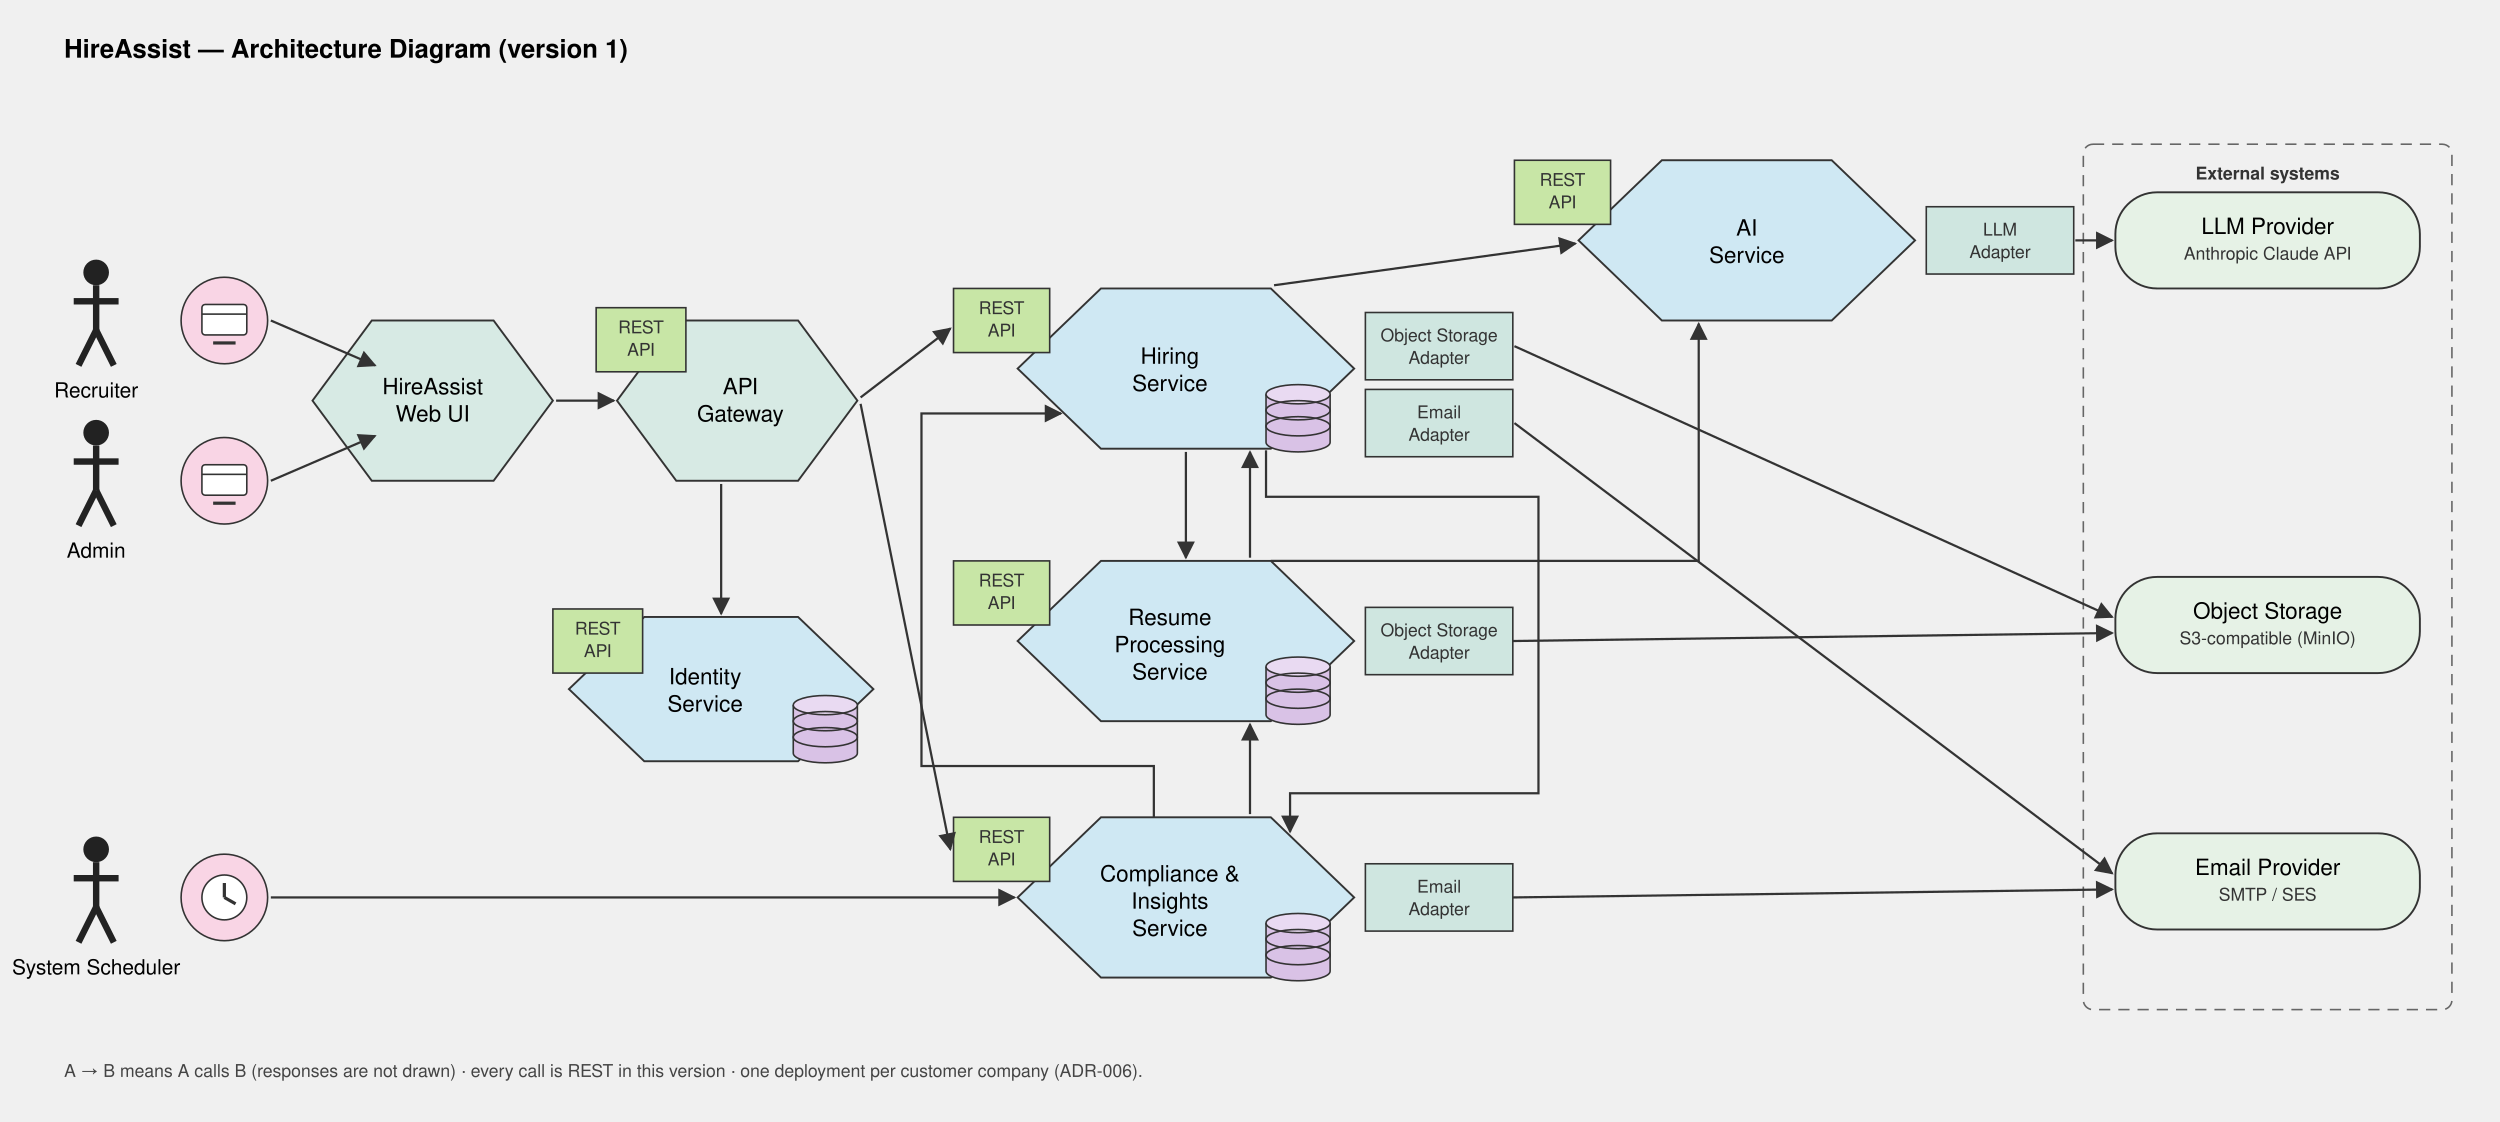
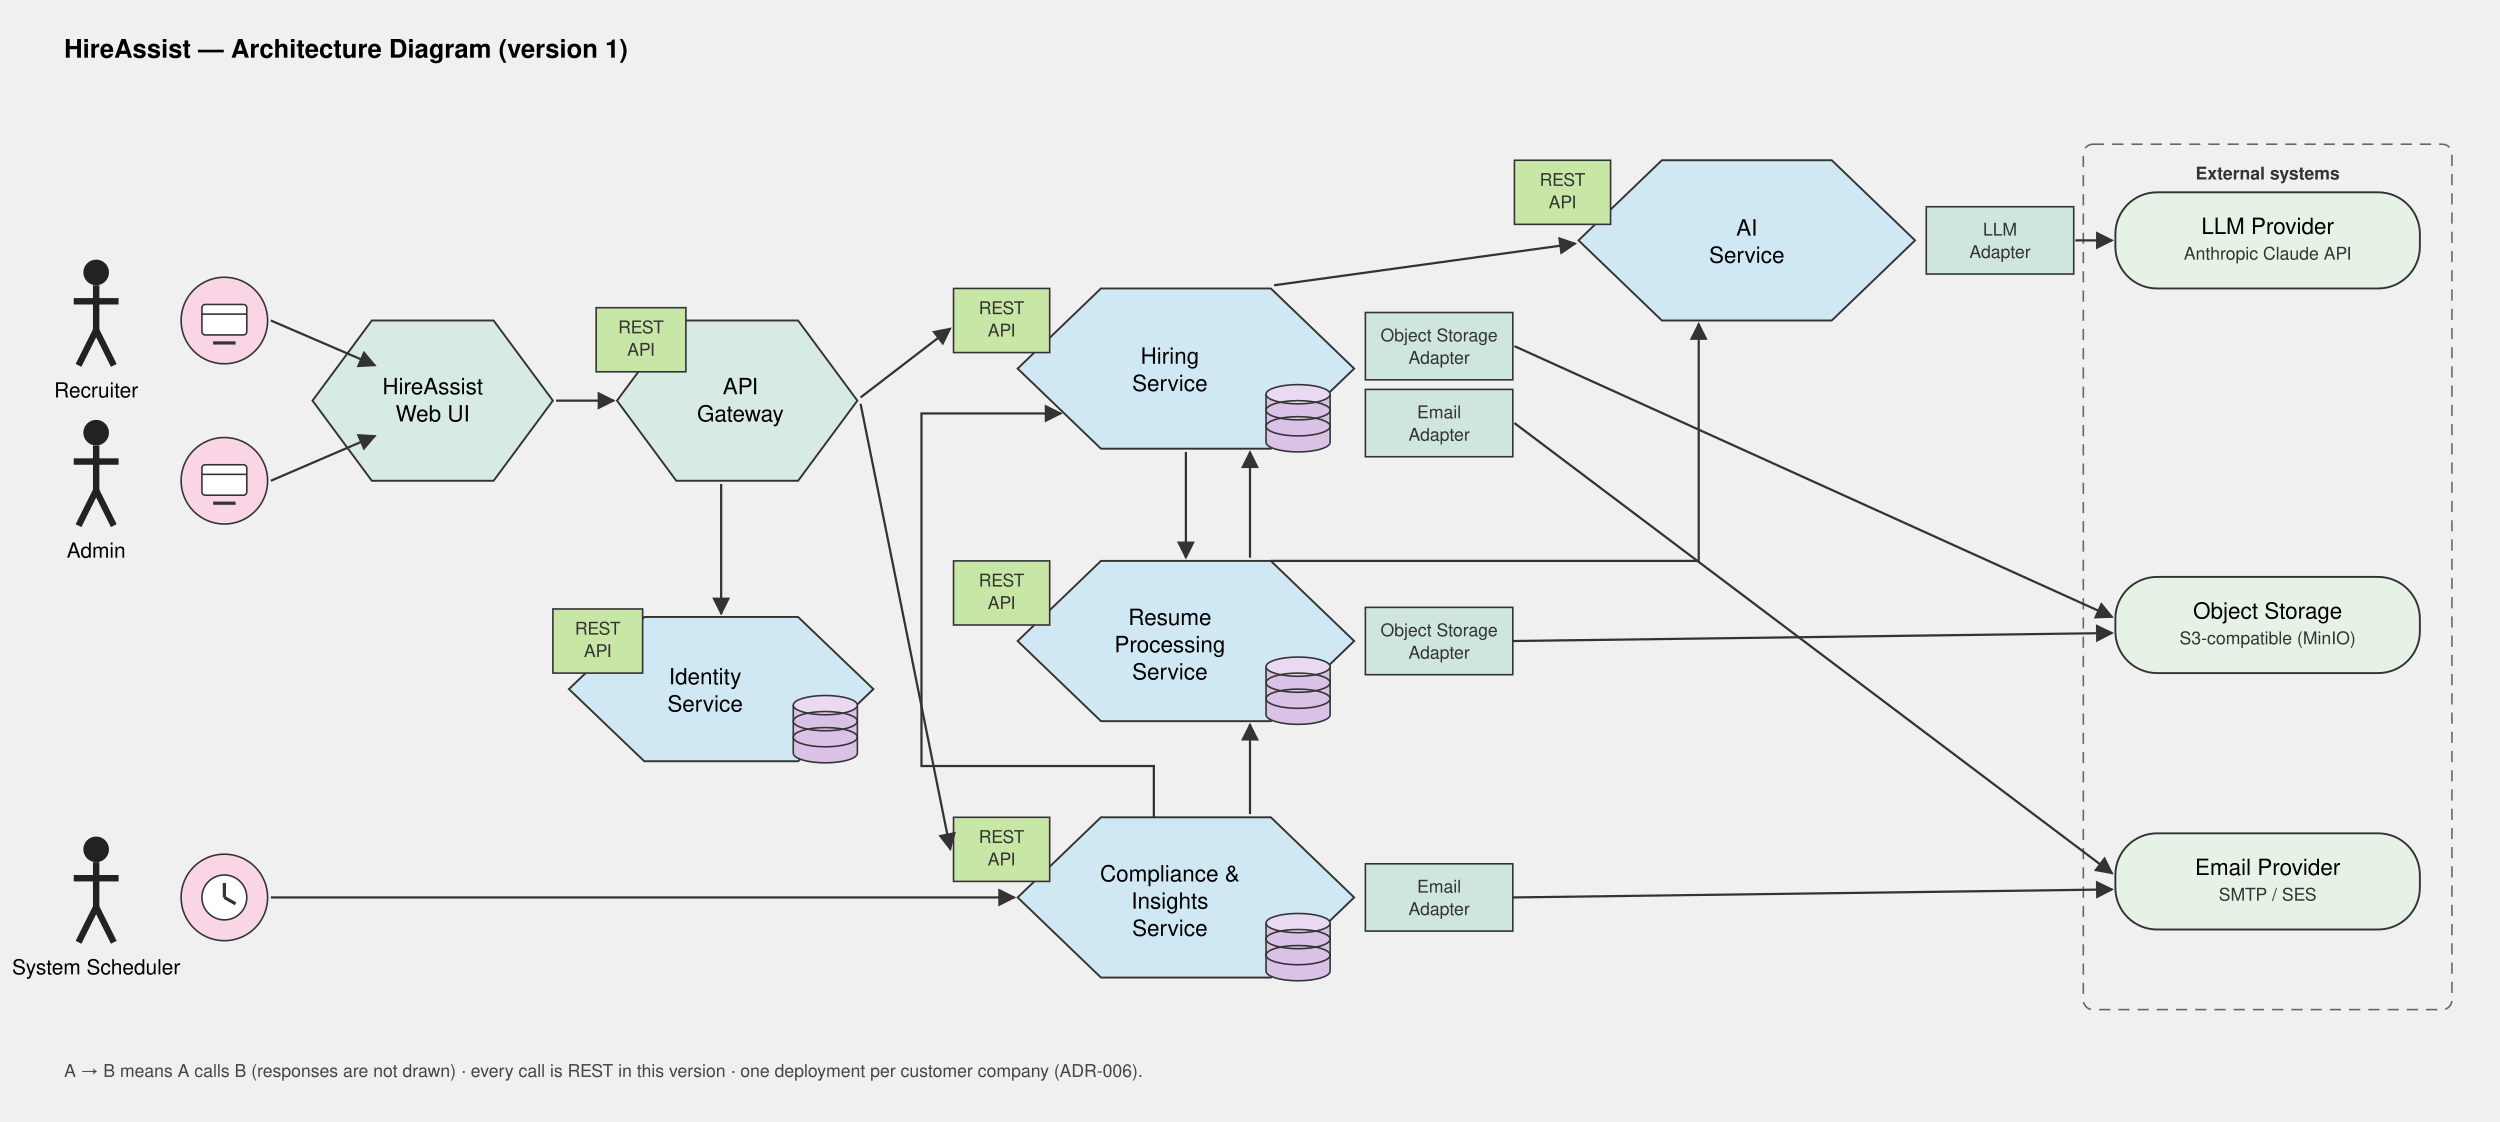
<svg xmlns="http://www.w3.org/2000/svg" viewBox="0 0 1560 700" width="1560" height="700" font-family="Helvetica, Arial, sans-serif" font-size="13">
  <defs>
    <marker id="arrow" viewBox="0 0 10 10" refX="9" refY="5" markerWidth="8" markerHeight="8" orient="auto-start-reverse">
      <path d="M 0 0 L 10 5 L 0 10 z" fill="#333" />
    </marker>
    <g id="person">
      <circle cx="0" cy="-30" r="8" fill="#222" />
      <line x1="0" y1="-22" x2="0" y2="6" stroke="#222" stroke-width="4" />
      <line x1="-14" y1="-12" x2="14" y2="-12" stroke="#222" stroke-width="4" />
      <line x1="0" y1="6" x2="-11" y2="28" stroke="#222" stroke-width="4" />
      <line x1="0" y1="6" x2="11" y2="28" stroke="#222" stroke-width="4" />
    </g>
    <g id="browser">
      <circle cx="0" cy="0" r="27" fill="#F9D5E5" stroke="#333" />
      <rect x="-14" y="-10" width="28" height="19" rx="2" fill="#FFF" stroke="#333" />
      <line x1="-14" y1="-4" x2="14" y2="-4" stroke="#333" />
      <line x1="-7" y1="14" x2="7" y2="14" stroke="#333" stroke-width="2" />
    </g>
    <g id="clock">
      <circle cx="0" cy="0" r="27" fill="#F9D5E5" stroke="#333" />
      <circle cx="0" cy="0" r="14" fill="#FFF" stroke="#333" />
      <line x1="0" y1="0" x2="0" y2="-9" stroke="#333" stroke-width="2" />
      <line x1="0" y1="0" x2="7" y2="4" stroke="#333" stroke-width="2" />
    </g>
    <g id="db">
      <path d="M -20 0 v 30 a 20 6 0 0 0 40 0 v -30" fill="#D9C2E6" stroke="#333" />
      <ellipse cx="0" cy="0" rx="20" ry="6" fill="#E9DAF2" stroke="#333" />
      <ellipse cx="0" cy="10" rx="20" ry="6" fill="none" stroke="#333" />
      <ellipse cx="0" cy="20" rx="20" ry="6" fill="none" stroke="#333" />
    </g>
  </defs>
  <style>
    .hex { fill: #CFE8F3; stroke: #333; stroke-width: 1.2; }
    .hexEdge { fill: #D7EAE4; stroke: #333; stroke-width: 1.2; }
    .tab { fill: #C8E6A6; stroke: #333; }
    .adapter { fill: #CFE6E0; stroke: #333; }
    .ext { fill: #E6F2E6; stroke: #333; stroke-width: 1.2; }
    .call { fill: none; stroke: #333; stroke-width: 1.4; marker-end: url(#arrow); }
    .name { font-size: 14px; text-anchor: middle; }
    .small { font-size: 11px; text-anchor: middle; fill: #333; }
    .lbl { font-size: 13px; text-anchor: middle; }
  </style>
  <text x="40" y="36" font-size="16" font-weight="bold">HireAssist — Architecture Diagram (version 1)</text>
  <use href="#person" x="60" y="200" />
  <text x="60" y="248" class="lbl">Recruiter</text>
  <use href="#browser" x="140" y="200" />
  <use href="#person" x="60" y="300" />
  <text x="60" y="348" class="lbl">Admin</text>
  <use href="#browser" x="140" y="300" />
  <use href="#person" x="60" y="560" />
  <text x="60" y="608" class="lbl">System Scheduler</text>
  <use href="#clock" x="140" y="560" />
  <polygon class="hexEdge" points="195,250 232,200 308,200 345,250 308,300 232,300" />
  <text x="270" y="246" class="name">HireAssist</text>
  <text x="270" y="263" class="name">Web UI</text>
  <polygon class="hexEdge" points="385,250 422,200 498,200 535,250 498,300 422,300" />
  <rect x="372" y="192" width="56" height="40" class="tab" />
  <text x="400" y="208" class="small">REST</text>
  <text x="400" y="222" class="small">API</text>
  <text x="462" y="246" class="name">API</text>
  <text x="462" y="263" class="name">Gateway</text>
  <polygon class="hex" points="355,430 402,385 498,385 545,430 498,475 402,475" />
  <rect x="345" y="380" width="56" height="40" class="tab" />
  <text x="373" y="396" class="small">REST</text>
  <text x="373" y="410" class="small">API</text>
  <text x="440" y="427" class="name">Identity</text>
  <text x="440" y="444" class="name">Service</text>
  <use href="#db" x="515" y="440" />
  <polygon class="hex" points="635,230 687,180 793,180 845,230 793,280 687,280" />
  <rect x="595" y="180" width="60" height="40" class="tab" />
  <text x="625" y="196" class="small">REST</text>
  <text x="625" y="210" class="small">API</text>
  <text x="730" y="227" class="name">Hiring</text>
  <text x="730" y="244" class="name">Service</text>
  <use href="#db" x="810" y="246" />
  <rect x="852" y="195" width="92" height="42" class="adapter" />
  <text x="898" y="213" class="small">Object Storage</text>
  <text x="898" y="227" class="small">Adapter</text>
  <rect x="852" y="243" width="92" height="42" class="adapter" />
  <text x="898" y="261" class="small">Email</text>
  <text x="898" y="275" class="small">Adapter</text>
  <polygon class="hex" points="635,400 687,350 793,350 845,400 793,450 687,450" />
  <rect x="595" y="350" width="60" height="40" class="tab" />
  <text x="625" y="366" class="small">REST</text>
  <text x="625" y="380" class="small">API</text>
  <text x="730" y="390" class="name">Resume</text>
  <text x="730" y="407" class="name">Processing</text>
  <text x="730" y="424" class="name">Service</text>
  <use href="#db" x="810" y="416" />
  <rect x="852" y="379" width="92" height="42" class="adapter" />
  <text x="898" y="397" class="small">Object Storage</text>
  <text x="898" y="411" class="small">Adapter</text>
  <polygon class="hex" points="635,560 687,510 793,510 845,560 793,610 687,610" />
  <rect x="595" y="510" width="60" height="40" class="tab" />
  <text x="625" y="526" class="small">REST</text>
  <text x="625" y="540" class="small">API</text>
  <text x="730" y="550" class="name">Compliance &amp;</text>
  <text x="730" y="567" class="name">Insights</text>
  <text x="730" y="584" class="name">Service</text>
  <use href="#db" x="810" y="576" />
  <rect x="852" y="539" width="92" height="42" class="adapter" />
  <text x="898" y="557" class="small">Email</text>
  <text x="898" y="571" class="small">Adapter</text>
  <polygon class="hex" points="985,150 1037,100 1143,100 1195,150 1143,200 1037,200" />
  <rect x="945" y="100" width="60" height="40" class="tab" />
  <text x="975" y="116" class="small">REST</text>
  <text x="975" y="130" class="small">API</text>
  <text x="1090" y="147" class="name">AI</text>
  <text x="1090" y="164" class="name">Service</text>
  <rect x="1202" y="129" width="92" height="42" class="adapter" />
  <text x="1248" y="147" class="small">LLM</text>
  <text x="1248" y="161" class="small">Adapter</text>
  <rect x="1300" y="90" width="230" height="540" rx="6" fill="none" stroke="#666" stroke-dasharray="7,5" />
  <text x="1415" y="112" class="small" font-weight="bold">External systems</text>
  <rect x="1320" y="120" width="190" height="60" rx="26" class="ext" />
  <text x="1415" y="146" class="name">LLM Provider</text>
  <text x="1415" y="162" class="small">Anthropic Claude API</text>
  <rect x="1320" y="360" width="190" height="60" rx="26" class="ext" />
  <text x="1415" y="386" class="name">Object Storage</text>
  <text x="1415" y="402" class="small">S3-compatible (MinIO)</text>
  <rect x="1320" y="520" width="190" height="60" rx="26" class="ext" />
  <text x="1415" y="546" class="name">Email Provider</text>
  <text x="1415" y="562" class="small">SMTP / SES</text>
  <line class="call" x1="169" y1="200" x2="234" y2="228" />
  <line class="call" x1="169" y1="300" x2="234" y2="272" />
  <line class="call" x1="347" y1="250" x2="383" y2="250" />
  <line class="call" x1="537" y1="248" x2="593" y2="205" />
  <line class="call" x1="537" y1="252" x2="593" y2="530" />
  <line class="call" x1="450" y1="302" x2="450" y2="383" />
  <line class="call" x1="169" y1="560" x2="633" y2="560" />
  <line class="call" x1="740" y1="282" x2="740" y2="348" />
  <line class="call" x1="780" y1="348" x2="780" y2="282" />
  <line class="call" x1="780" y1="508" x2="780" y2="452" />
  <polyline class="call" points="720,510 720,478 575,478 575,258 662,258" />
-   <polyline class="call" points="790,281 790,310 960,310 960,495 805,495 805,519" />
  <line class="call" x1="795" y1="178" x2="983" y2="152" />
  <polyline class="call" points="793,350 1060,350 1060,202" />
  <line class="call" x1="1295" y1="150" x2="1318" y2="150" />
  <line class="call" x1="945" y1="216" x2="1318" y2="385" />
  <line class="call" x1="945" y1="264" x2="1318" y2="545" />
  <line class="call" x1="944" y1="400" x2="1318" y2="395" />
  <line class="call" x1="944" y1="560" x2="1318" y2="555" />
  <text x="40" y="672" font-size="11" fill="#444">A → B means A calls B (responses are not drawn) · every call is REST in this version · one deployment per customer company (ADR-006).</text>
</svg>
